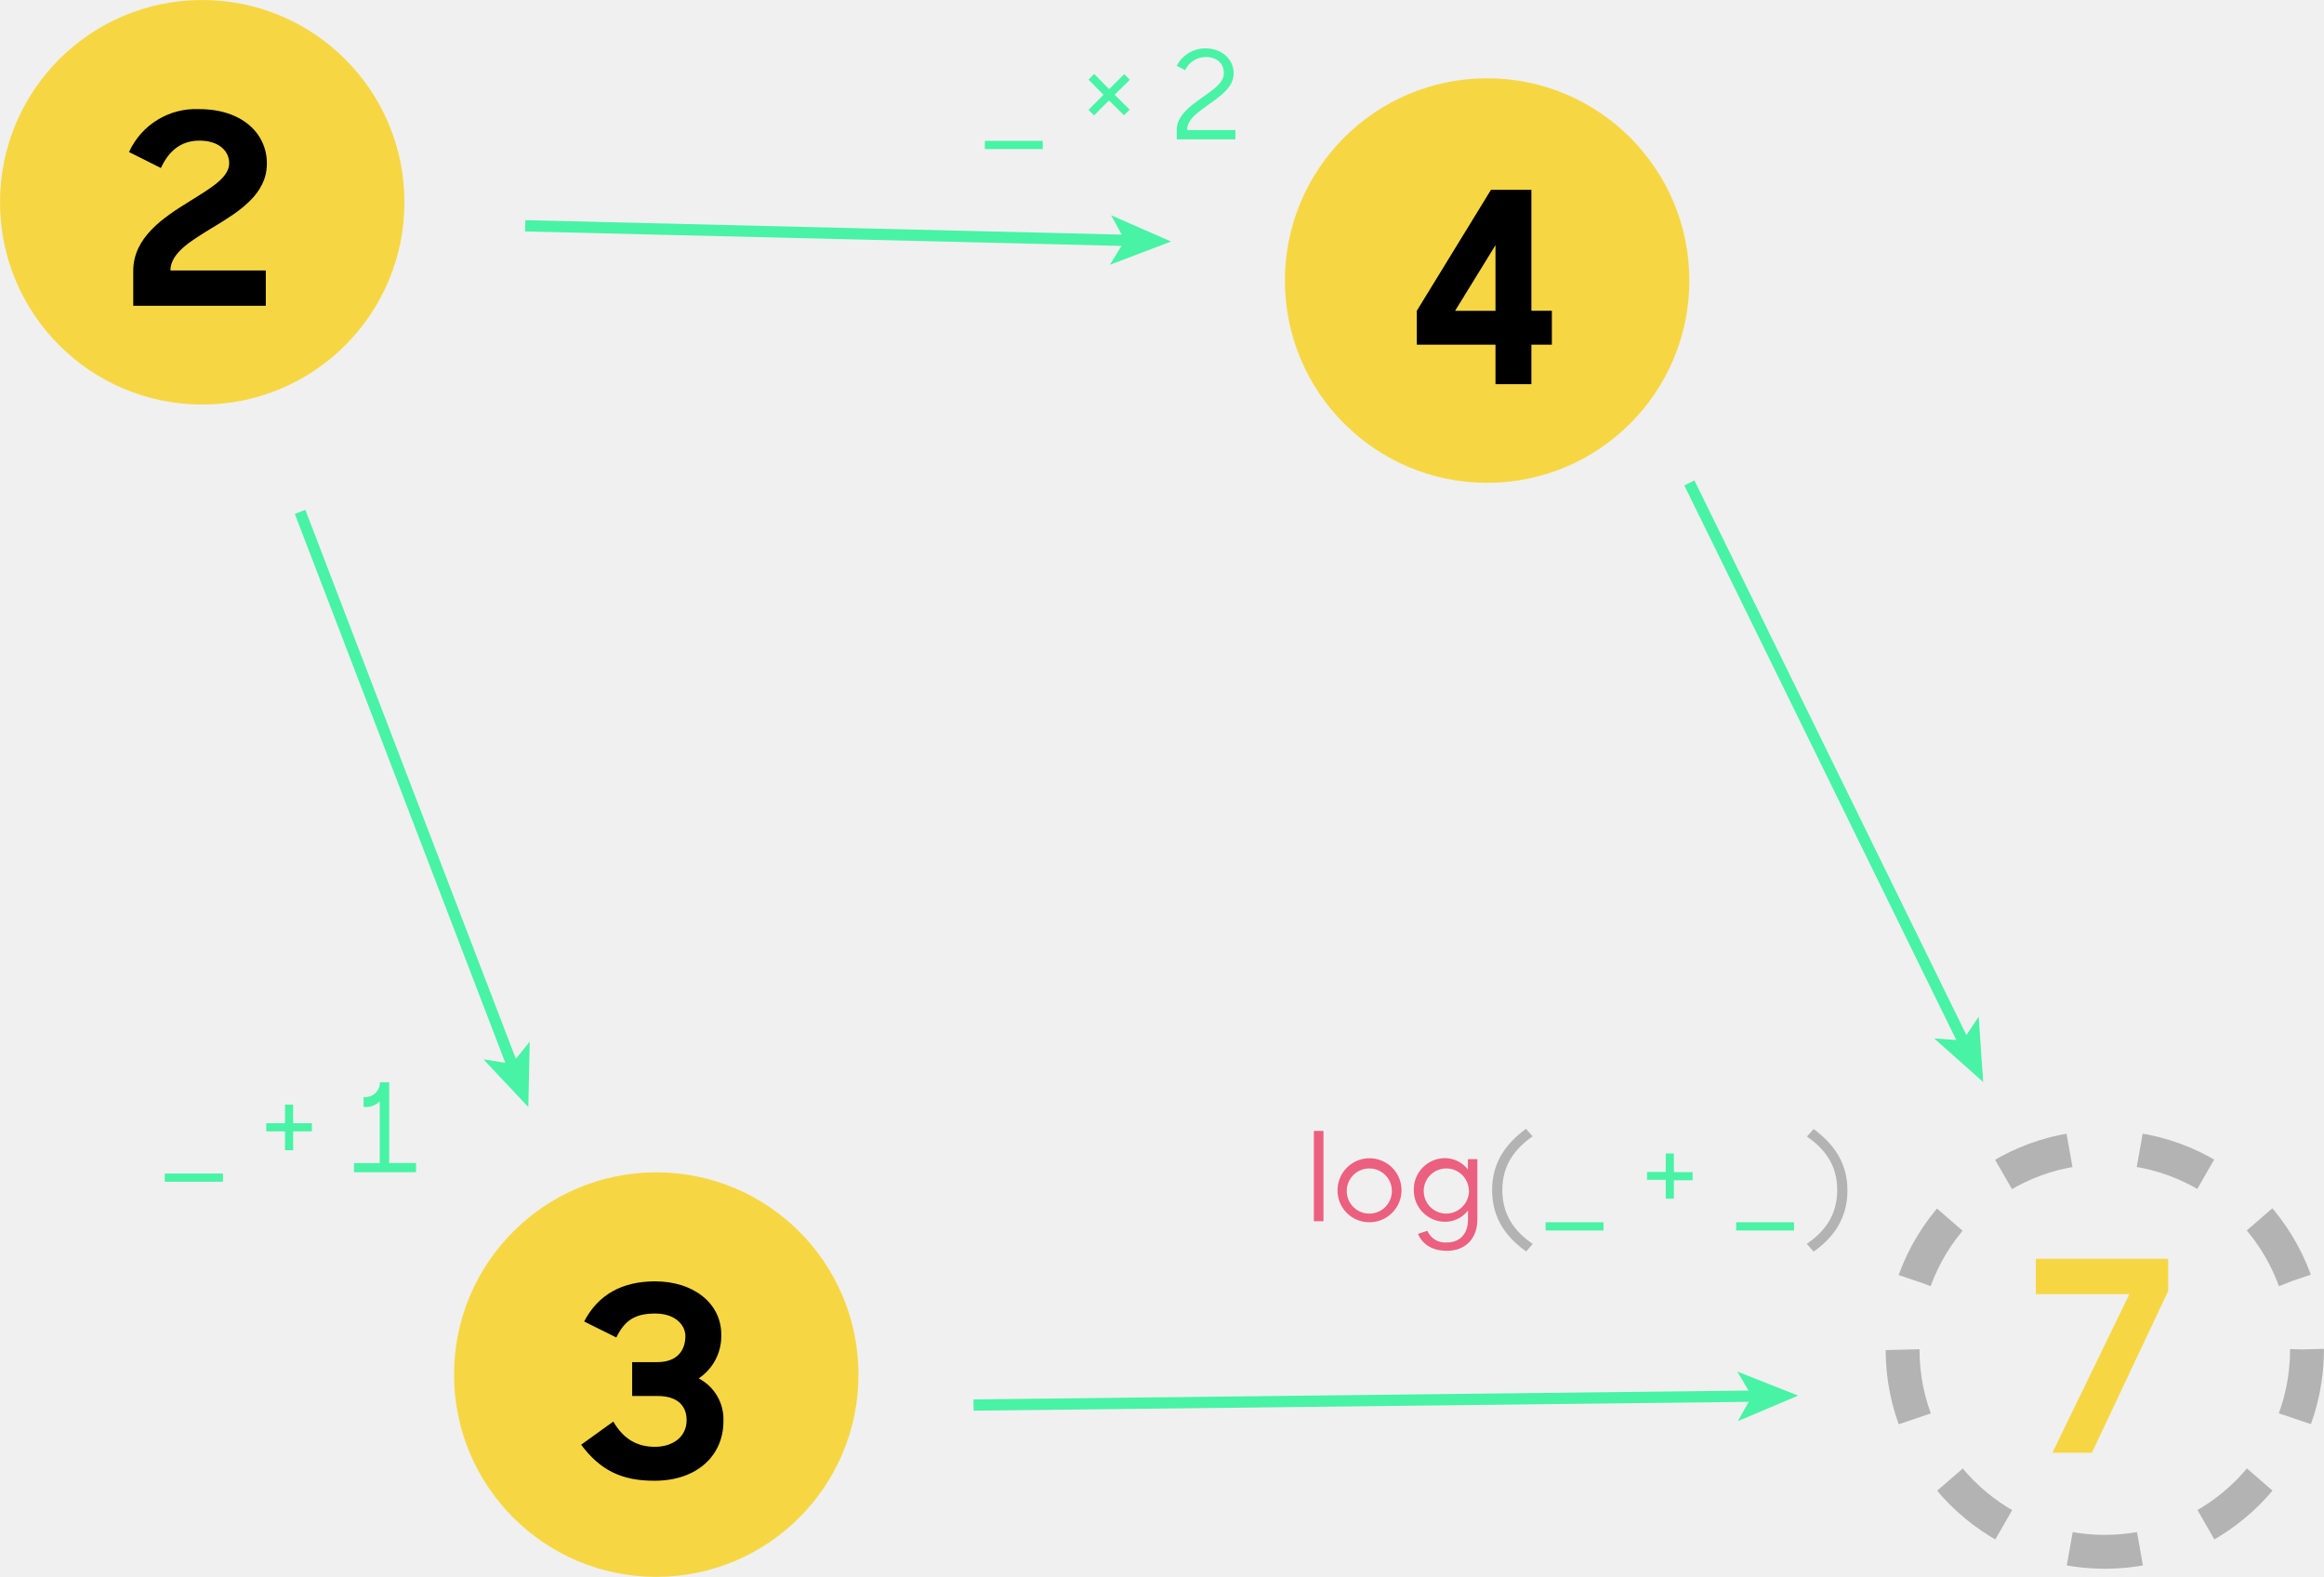
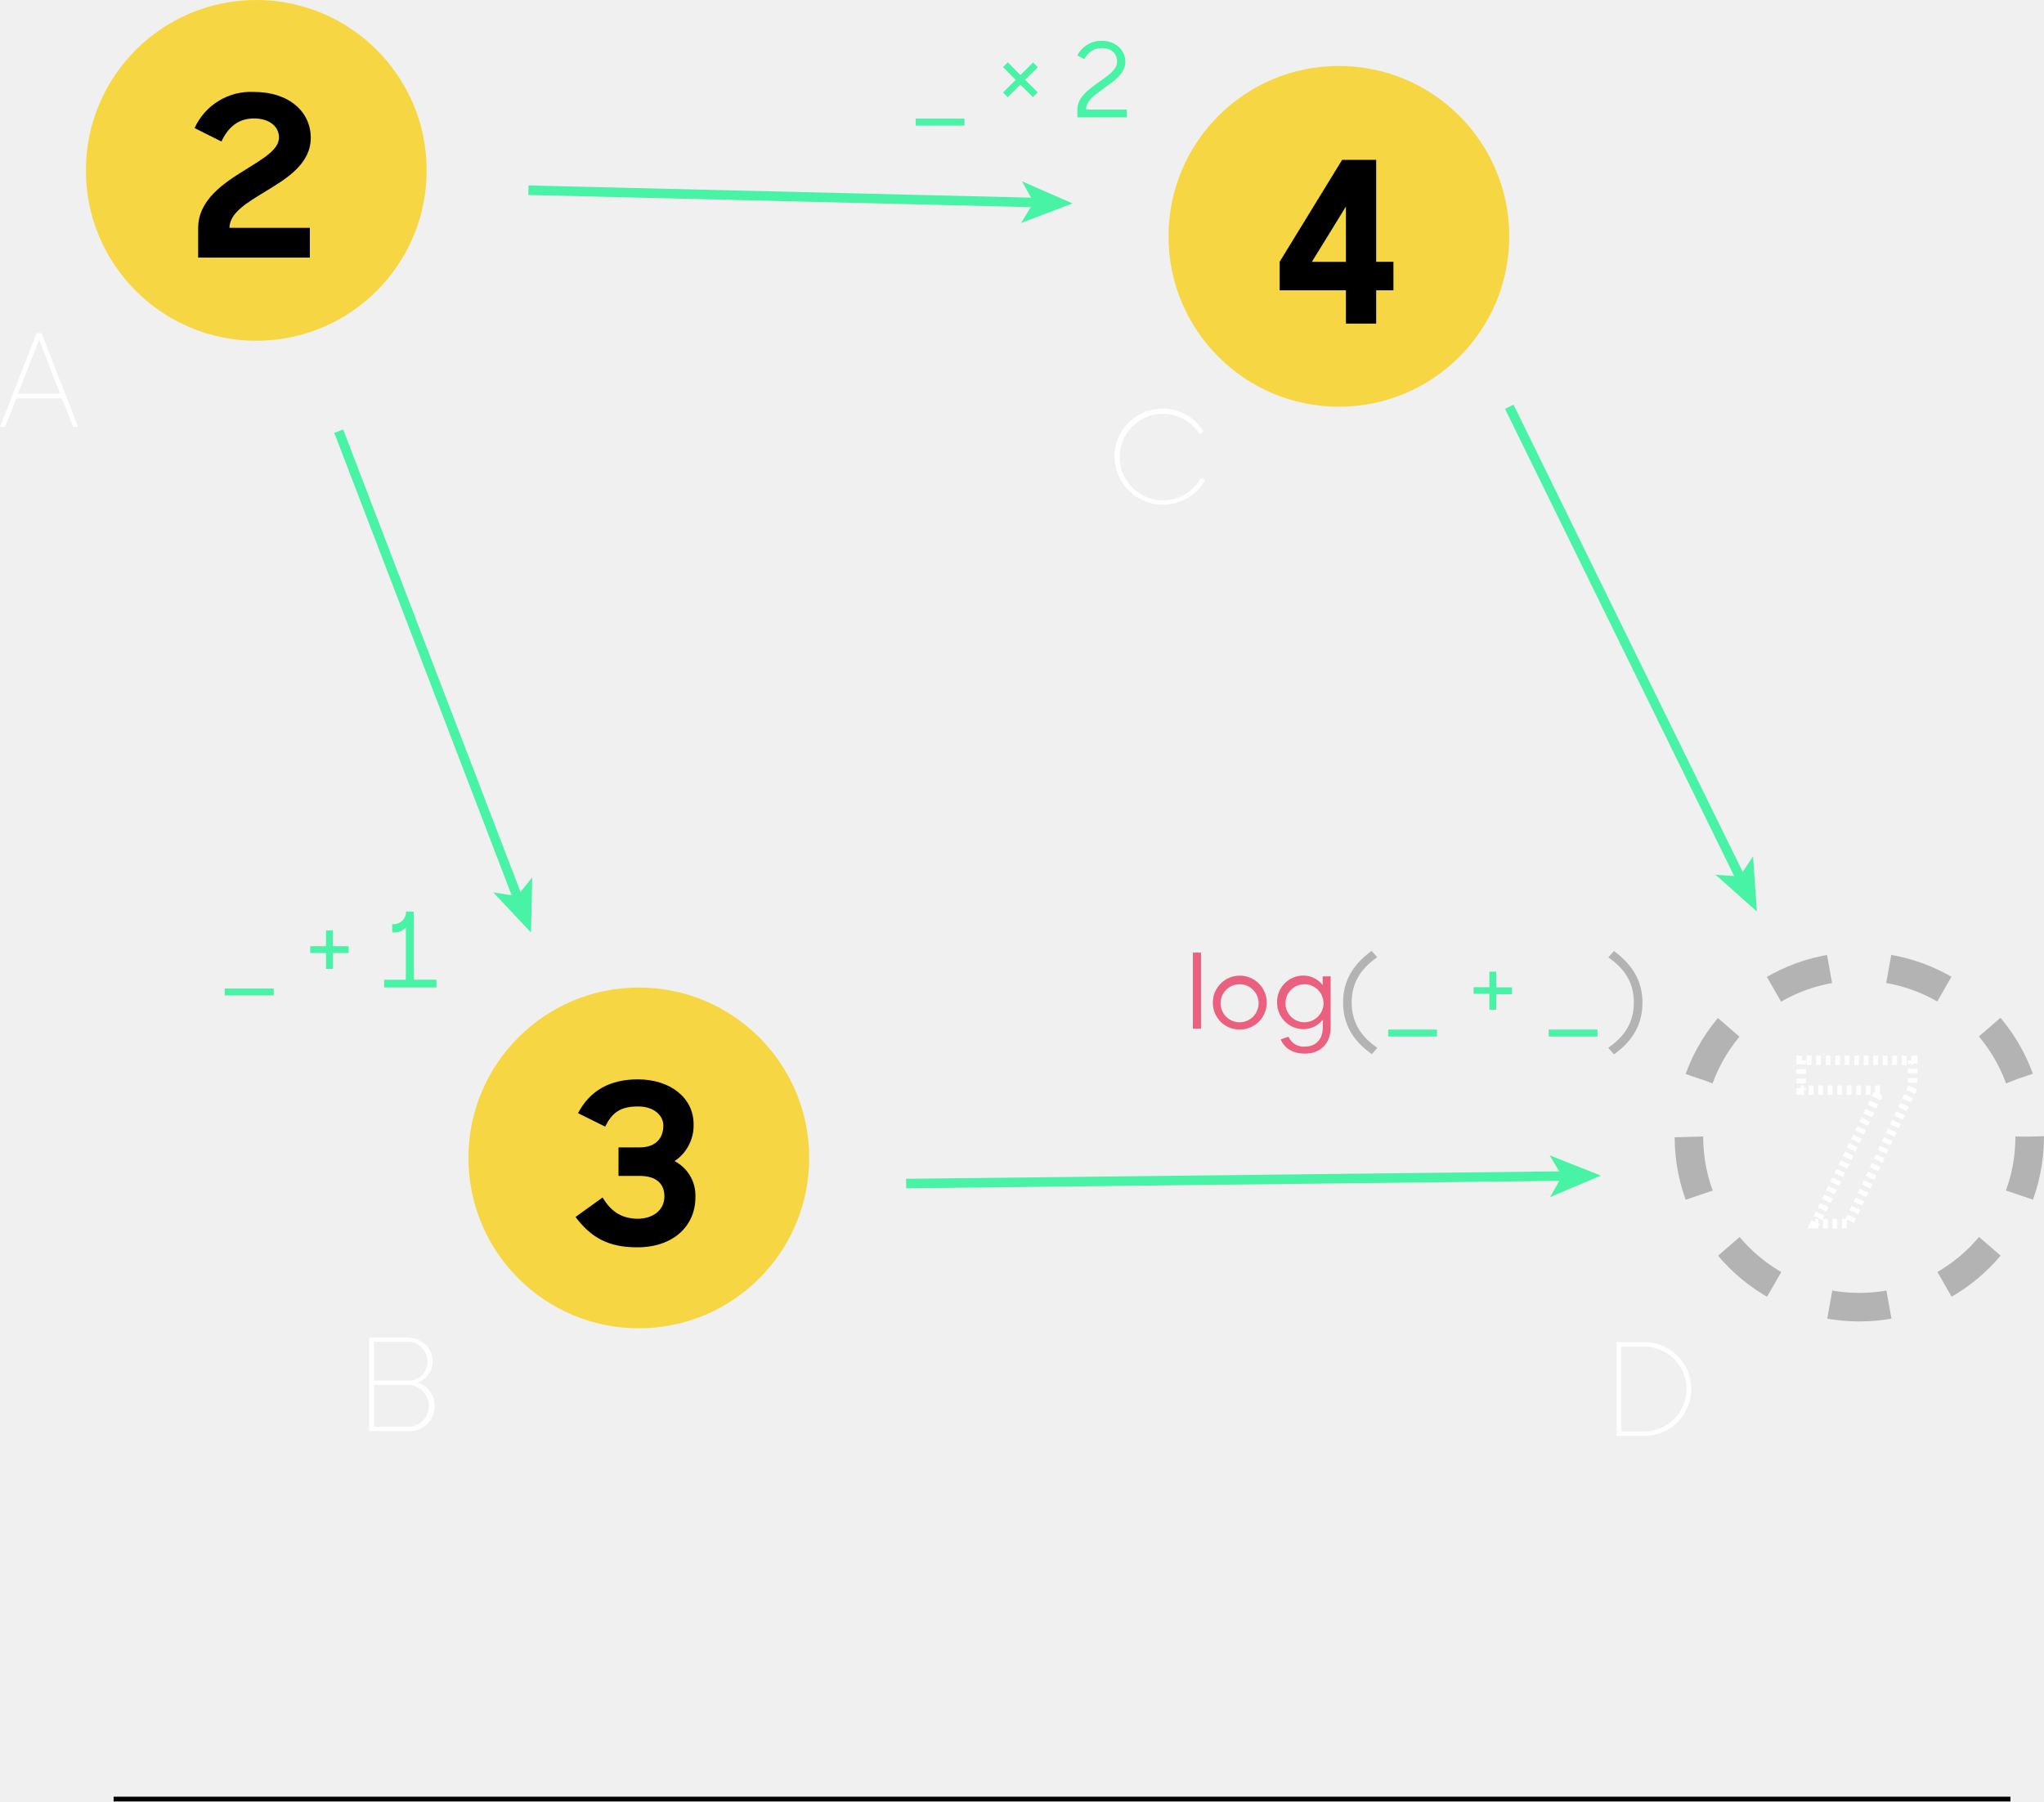
- <svg xmlns="http://www.w3.org/2000/svg" viewBox="0 0 411.78 279.33">
-   <circle cx="35.83" cy="35.83" r="35.83" style="fill:#f6d743" />
-   <path d="M240.11,173.65c0-5.89,5.27-9.42,9.94-12.29,3.67-2.31,7.06-4.19,7.06-6.78,0-2.17-1.84-4-5.27-4s-5.51,2-6.83,4.85l-5.65-2.83A13,13,0,0,1,251.79,145c7.53,0,12,4.24,12,9.65s-4.9,8.48-9.42,11.21c-3.91,2.4-7.63,4.52-7.68,7.72h16.91v6.26H240.11v-6.17Z" transform="translate(-216.5 -125.67)" />
-   <circle cx="116.28" cy="243.5" r="35.83" style="fill:#f6d743" />
-   <path d="M319.47,381.59l5.7-4.1c1.84,3.16,4.28,4.47,7.39,4.47s5.6-1.74,5.6-4.71c0-2.54-1.6-4.29-5.13-4.29h-4.52v-6h4.43c3.67,0,5-2.21,5-4.61,0-2-1.84-4-5.32-4-3.77,0-5.46,1.32-6.92,4.24l-5.7-2.83c2.5-4.8,6.78-7.11,12.57-7.11,6.78,0,11.73,3.86,11.73,9.42a9,9,0,0,1-4,7.77,8.16,8.16,0,0,1,4.38,7.63c0,5.89-4.52,10.5-12.2,10.5C326.53,388,322.77,386,319.47,381.59Z" transform="translate(-216.5 -125.67)" />
-   <circle cx="263.5" cy="49.7" r="35.83" style="fill:#f6d743" />
-   <path d="M481.48,186.72H467.54v-6l13.14-21.43h7.16v21.43h3.63v6h-3.63v7h-6.36v-7Zm0-6V169.1l-7.16,11.63h7.16Z" transform="translate(-216.5 -125.67)" />
-   <circle cx="372.94" cy="239.06" r="35.83" style="fill:none;stroke:#b3b3b3;stroke-miterlimit:10;stroke-width:6px;stroke-dasharray:12.505,12.505" />
-   <path d="M593.8,354.92H577.22v-6.26h23.45v5.7L587.16,383h-7Z" transform="translate(-216.5 -125.67)" style="fill:#f6d743" />
-   <line x1="53.17" y1="90.67" x2="90.88" y2="188.99" style="fill:none;stroke:#48f3a5;stroke-miterlimit:10;stroke-width:2px" />
-   <polygon points="93.61 196.11 85.66 187.65 90.68 188.46 93.86 184.51 93.61 196.11" style="fill:#48f3a5" />
-   <line x1="93.06" y1="40" x2="199.88" y2="42.59" style="fill:none;stroke:#48f3a5;stroke-miterlimit:10;stroke-width:2px" />
-   <polygon points="207.5 42.78 196.65 46.91 199.31 42.58 196.87 38.13 207.5 42.78" style="fill:#48f3a5" />
-   <line x1="172.5" y1="248.89" x2="310.99" y2="247.31" style="fill:none;stroke:#48f3a5;stroke-miterlimit:10;stroke-width:2px" />
-   <polygon points="318.61 247.22 307.92 251.74 310.42 247.32 307.82 242.96 318.61 247.22" style="fill:#48f3a5" />
-   <line x1="299.33" y1="85.54" x2="348.03" y2="184.82" style="fill:none;stroke:#48f3a5;stroke-miterlimit:10;stroke-width:2px" />
-   <polygon points="351.39 191.67 342.71 183.95 347.78 184.31 350.6 180.09 351.39 191.67" style="fill:#48f3a5" />
-   <path d="M245.69,333.55H256V335H245.69v-1.46Z" transform="translate(-216.5 -125.67)" style="fill:#48f3a5" />
-   <path d="M263.67,324.64H267v-3.3h1.44v3.3h3.32v1.44h-3.32v3.34H267v-3.34h-3.32v-1.44Z" transform="translate(-216.5 -125.67)" style="fill:#48f3a5" />
-   <path d="M279.24,331.7h4.54V320.76a3.31,3.31,0,0,1-2.6,1h-0.26V320H281a2.58,2.58,0,0,0,2.82-2.62h1.64v14.3h4.76v1.64h-11V331.7Z" transform="translate(-216.5 -125.67)" style="fill:#48f3a5" />
-   <path d="M391,150.62h10.26v1.46H391v-1.46Z" transform="translate(-216.5 -125.67)" style="fill:#48f3a5" />
-   <path d="M409.37,145.12l2.66-2.66-2.66-2.69,1-1,2.66,2.69,2.66-2.66,1,1L414,142.45l2.66,2.64-1,1L413,143.46l-2.66,2.66Z" transform="translate(-216.5 -125.67)" style="fill:#48f3a5" />
-   <path d="M425,148.72c0-2.51,2.23-4.15,4.35-5.66,1.94-1.4,4-2.66,4-4.41s-1.22-2.88-3.25-2.88a4.06,4.06,0,0,0-3.62,2.34l-1.48-.79a5.71,5.71,0,0,1,5.09-3.08c3,0,5,2,5,4.43s-2.31,4-4.41,5.5-3.84,2.69-3.84,4.54v0h8.56v1.64H425v-1.68Z" transform="translate(-216.5 -125.67)" style="fill:#48f3a5" />
-   <path d="M449.25,326H451V342h-1.7V326Z" transform="translate(-216.5 -125.67)" style="fill:#ec607f" />
-   <path d="M453.49,336.5a5.67,5.67,0,1,1,5.66,5.68A5.61,5.61,0,0,1,453.49,336.5Zm9.63,0a4,4,0,1,0-4,4.15A4,4,0,0,0,463.12,336.5Z" transform="translate(-216.5 -125.67)" style="fill:#ec607f" />
-   <path d="M467,336.5a5.54,5.54,0,0,1,5.59-5.68,5.21,5.21,0,0,1,4,2V331h1.68v10.72c0,3.32-2.1,5.52-5.39,5.52-2.66,0-4.35-1.18-5.13-3l1.66-.55a3.42,3.42,0,0,0,3.47,2.07c2.38,0,3.73-1.66,3.73-4v-1.66a5.14,5.14,0,0,1-4,2A5.57,5.57,0,0,1,467,336.5Zm9.76,0a4,4,0,1,0-4.08,4.15A4.08,4.08,0,0,0,476.79,336.5Z" transform="translate(-216.5 -125.67)" style="fill:#ec607f" />
-   <path d="M480.88,336.5c0-5.22,2.75-8.47,6-10.87l1.18,1.33c-3.12,2.18-5.37,5.07-5.37,9.52s2.23,7.38,5.39,9.54l-1.16,1.33C483.61,345,480.88,341.7,480.88,336.5Z" transform="translate(-216.5 -125.67)" style="fill:#b3b3b3" />
-   <path d="M490.36,342.18h10.26v1.46H490.36v-1.46Z" transform="translate(-216.5 -125.67)" style="fill:#48f3a5" />
-   <path d="M508.33,333.27h3.32V330h1.44v3.3h3.32v1.44h-3.32V338h-1.44v-3.34h-3.32v-1.44Z" transform="translate(-216.5 -125.67)" style="fill:#48f3a5" />
-   <path d="M524.12,342.18h10.26v1.46H524.12v-1.46Z" transform="translate(-216.5 -125.67)" style="fill:#48f3a5" />
-   <path d="M536.66,327l1.18-1.33c3.25,2.4,6,5.66,6,10.87s-2.73,8.54-6,10.85L536.64,346c3.17-2.16,5.39-5.07,5.39-9.54S539.78,329.16,536.66,327Z" transform="translate(-216.5 -125.67)" style="fill:#b3b3b3" />
+ <svg xmlns="http://www.w3.org/2000/svg" viewBox="0 0 429.84 378.83">
+   <circle cx="53.89" cy="35.83" r="35.83" style="fill:#f6d743" />
+   <path d="M240.11,173.65c0-5.89,5.27-9.42,9.94-12.29,3.67-2.31,7.06-4.19,7.06-6.78,0-2.17-1.84-4-5.27-4s-5.51,2-6.83,4.85l-5.65-2.83A13,13,0,0,1,251.79,145c7.53,0,12,4.24,12,9.65s-4.9,8.48-9.42,11.21c-3.91,2.4-7.63,4.52-7.68,7.72h16.91v6.26H240.11v-6.17Z" transform="translate(-198.44 -125.67)" />
+   <circle cx="134.34" cy="243.5" r="35.83" style="fill:#f6d743" />
+   <path d="M319.47,381.59l5.7-4.1c1.84,3.16,4.28,4.47,7.39,4.47s5.6-1.74,5.6-4.71c0-2.54-1.6-4.29-5.13-4.29h-4.52v-6h4.43c3.67,0,5-2.21,5-4.61,0-2-1.84-4-5.32-4-3.77,0-5.46,1.32-6.92,4.24l-5.7-2.83c2.5-4.8,6.78-7.11,12.57-7.11,6.78,0,11.73,3.86,11.73,9.42a9,9,0,0,1-4,7.77,8.16,8.16,0,0,1,4.38,7.63c0,5.89-4.52,10.5-12.2,10.5C326.53,388,322.77,386,319.47,381.59Z" transform="translate(-198.44 -125.67)" />
+   <circle cx="281.56" cy="49.7" r="35.83" style="fill:#f6d743" />
+   <path d="M481.48,186.72H467.54v-6l13.14-21.43h7.16v21.43h3.63v6h-3.63v7h-6.36v-7Zm0-6V169.1l-7.16,11.63h7.16Z" transform="translate(-198.44 -125.67)" />
+   <circle cx="391" cy="239.06" r="35.83" style="fill:none;stroke:#b3b3b3;stroke-miterlimit:10;stroke-width:6px;stroke-dasharray:12.505,12.505" />
+   <path d="M593.8,354.92H577.22v-6.26h23.45v5.7L587.16,383h-7Z" transform="translate(-198.44 -125.67)" style="fill:none;stroke:#fff;stroke-miterlimit:10;stroke-width:2px;stroke-dasharray:1" />
+   <line x1="71.23" y1="90.67" x2="108.94" y2="188.99" style="fill:none;stroke:#48f3a5;stroke-miterlimit:10;stroke-width:2px" />
+   <polygon points="111.67 196.11 103.72 187.65 108.74 188.46 111.92 184.51 111.67 196.11" style="fill:#48f3a5" />
+   <line x1="111.12" y1="40" x2="217.94" y2="42.59" style="fill:none;stroke:#48f3a5;stroke-miterlimit:10;stroke-width:2px" />
+   <polygon points="225.56 42.78 214.71 46.91 217.37 42.58 214.92 38.13 225.56 42.78" style="fill:#48f3a5" />
+   <line x1="190.56" y1="248.89" x2="329.05" y2="247.31" style="fill:none;stroke:#48f3a5;stroke-miterlimit:10;stroke-width:2px" />
+   <polygon points="336.67 247.22 325.98 251.74 328.48 247.32 325.88 242.96 336.67 247.22" style="fill:#48f3a5" />
+   <line x1="317.39" y1="85.54" x2="366.09" y2="184.82" style="fill:none;stroke:#48f3a5;stroke-miterlimit:10;stroke-width:2px" />
+   <polygon points="369.45 191.67 360.77 183.95 365.84 184.31 368.66 180.09 369.45 191.67" style="fill:#48f3a5" />
+   <path d="M245.69,333.55H256V335H245.69v-1.46Z" transform="translate(-198.44 -125.67)" style="fill:#48f3a5" />
+   <path d="M263.67,324.64H267v-3.3h1.44v3.3h3.32v1.44h-3.32v3.34H267v-3.34h-3.32v-1.44Z" transform="translate(-198.44 -125.67)" style="fill:#48f3a5" />
+   <path d="M279.24,331.7h4.54V320.76a3.31,3.31,0,0,1-2.6,1h-0.26V320H281a2.58,2.58,0,0,0,2.82-2.62h1.64v14.3h4.76v1.64h-11V331.7Z" transform="translate(-198.44 -125.67)" style="fill:#48f3a5" />
+   <path d="M391,150.62h10.26v1.46H391v-1.46Z" transform="translate(-198.44 -125.67)" style="fill:#48f3a5" />
+   <path d="M409.37,145.12l2.66-2.66-2.66-2.69,1-1,2.66,2.69,2.66-2.66,1,1L414,142.45l2.66,2.64-1,1L413,143.46l-2.66,2.66Z" transform="translate(-198.44 -125.67)" style="fill:#48f3a5" />
+   <path d="M425,148.72c0-2.51,2.23-4.15,4.35-5.66,1.94-1.4,4-2.66,4-4.41s-1.22-2.88-3.25-2.88a4.06,4.06,0,0,0-3.62,2.34l-1.48-.79a5.71,5.71,0,0,1,5.09-3.08c3,0,5,2,5,4.43s-2.31,4-4.41,5.5-3.84,2.69-3.84,4.54v0h8.56v1.64H425v-1.68Z" transform="translate(-198.44 -125.67)" style="fill:#48f3a5" />
+   <path d="M449.25,326H451V342h-1.7V326Z" transform="translate(-198.44 -125.67)" style="fill:#ec607f" />
+   <path d="M453.49,336.5a5.67,5.67,0,1,1,5.66,5.68A5.61,5.61,0,0,1,453.49,336.5Zm9.63,0a4,4,0,1,0-4,4.15A4,4,0,0,0,463.12,336.5Z" transform="translate(-198.44 -125.67)" style="fill:#ec607f" />
+   <path d="M467,336.5a5.54,5.54,0,0,1,5.59-5.68,5.21,5.21,0,0,1,4,2V331h1.68v10.72c0,3.32-2.1,5.52-5.39,5.52-2.66,0-4.35-1.18-5.13-3l1.66-.55a3.42,3.42,0,0,0,3.47,2.07c2.38,0,3.73-1.66,3.73-4v-1.66a5.14,5.14,0,0,1-4,2A5.57,5.57,0,0,1,467,336.5Zm9.76,0a4,4,0,1,0-4.08,4.15A4.08,4.08,0,0,0,476.79,336.5Z" transform="translate(-198.44 -125.67)" style="fill:#ec607f" />
+   <path d="M480.88,336.5c0-5.22,2.75-8.47,6-10.87l1.18,1.33c-3.12,2.18-5.37,5.07-5.37,9.52s2.23,7.38,5.39,9.54l-1.16,1.33C483.61,345,480.88,341.7,480.88,336.5Z" transform="translate(-198.44 -125.67)" style="fill:#b3b3b3" />
+   <path d="M490.36,342.18h10.26v1.46H490.36v-1.46Z" transform="translate(-198.44 -125.67)" style="fill:#48f3a5" />
+   <path d="M508.33,333.27h3.32V330h1.44v3.3h3.32v1.44h-3.32V338h-1.44v-3.34h-3.32v-1.44Z" transform="translate(-198.44 -125.67)" style="fill:#48f3a5" />
+   <path d="M524.12,342.18h10.26v1.46H524.12v-1.46Z" transform="translate(-198.44 -125.67)" style="fill:#48f3a5" />
+   <path d="M536.66,327l1.18-1.33c3.25,2.4,6,5.66,6,10.87s-2.73,8.54-6,10.85L536.64,346c3.17-2.16,5.39-5.07,5.39-9.54S539.78,329.16,536.66,327Z" transform="translate(-198.44 -125.67)" style="fill:#b3b3b3" />
+   <path d="M206.13,195.74h1.05l7.69,19.7h-1.05l-2.38-6h-9.58l-2.35,6h-1.08Zm-3.89,12.74h8.85l-4.43-11.36Z" transform="translate(-198.44 -125.67)" style="fill:#fff" />
+   <path d="M276.08,406.92h7.85c3.1,0,5.48,2.13,5.48,5a4.6,4.6,0,0,1-3.16,4.48,5,5,0,0,1,3.59,4.94,5.27,5.27,0,0,1-5.56,5.29h-8.21V406.92Zm1,0.92V416h7.1a4,4,0,0,0,4.18-4.08,4.24,4.24,0,0,0-4.48-4.08h-6.8Zm0,9.07v8.8h7.15a4.4,4.4,0,1,0,0-8.8h-7.18Z" transform="translate(-198.44 -125.67)" style="fill:#fff" />
+   <path d="M432.82,221.7a10.1,10.1,0,0,1,18.73-5.26l-0.84.49a9.1,9.1,0,1,0,.27,9.26l0.89,0.46A10.19,10.19,0,0,1,432.82,221.7Z" transform="translate(-198.44 -125.67)" style="fill:#fff" />
+   <path d="M538.41,407.92h5.51a9.86,9.86,0,1,1,0,19.71h-5.53V407.92Zm1,0.95v17.81h4.48a8.91,8.91,0,1,0,0-17.81h-4.45Z" transform="translate(-198.44 -125.67)" style="fill:#fff" />
+   <line x1="23.89" y1="378.33" x2="422.78" y2="378.33" style="fill:none;stroke:#000;stroke-miterlimit:10" />
</svg>
